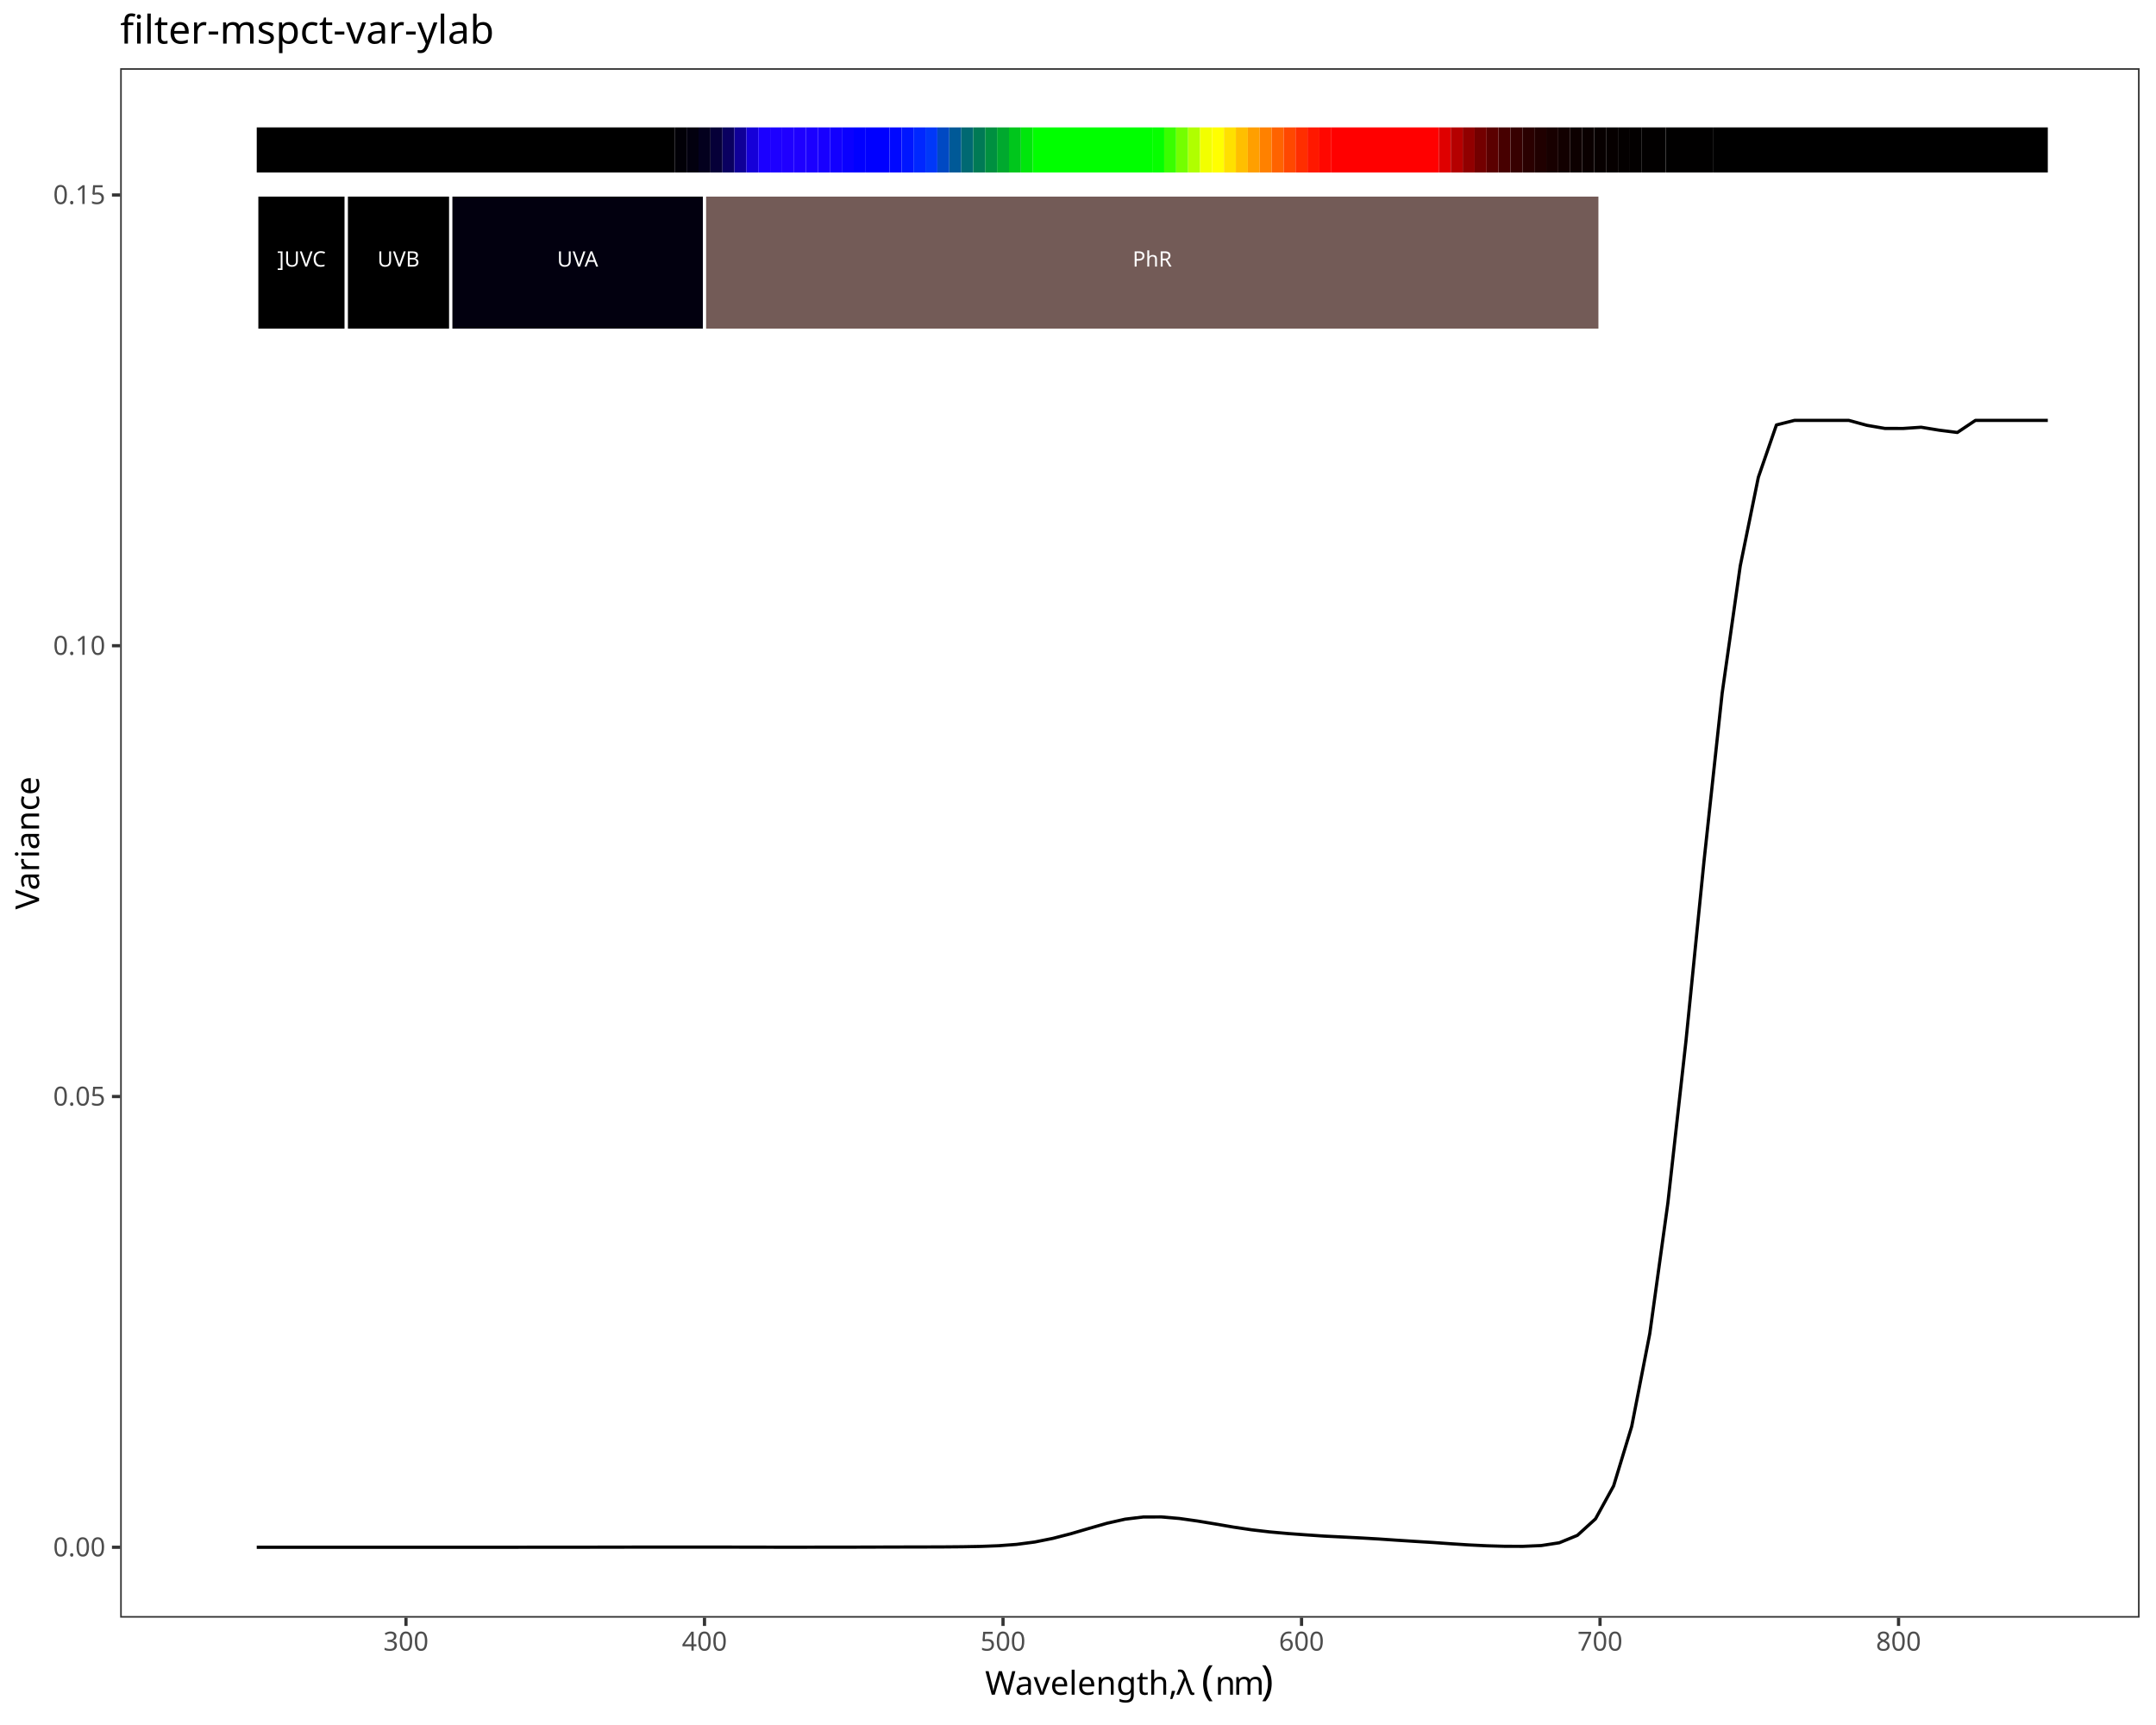
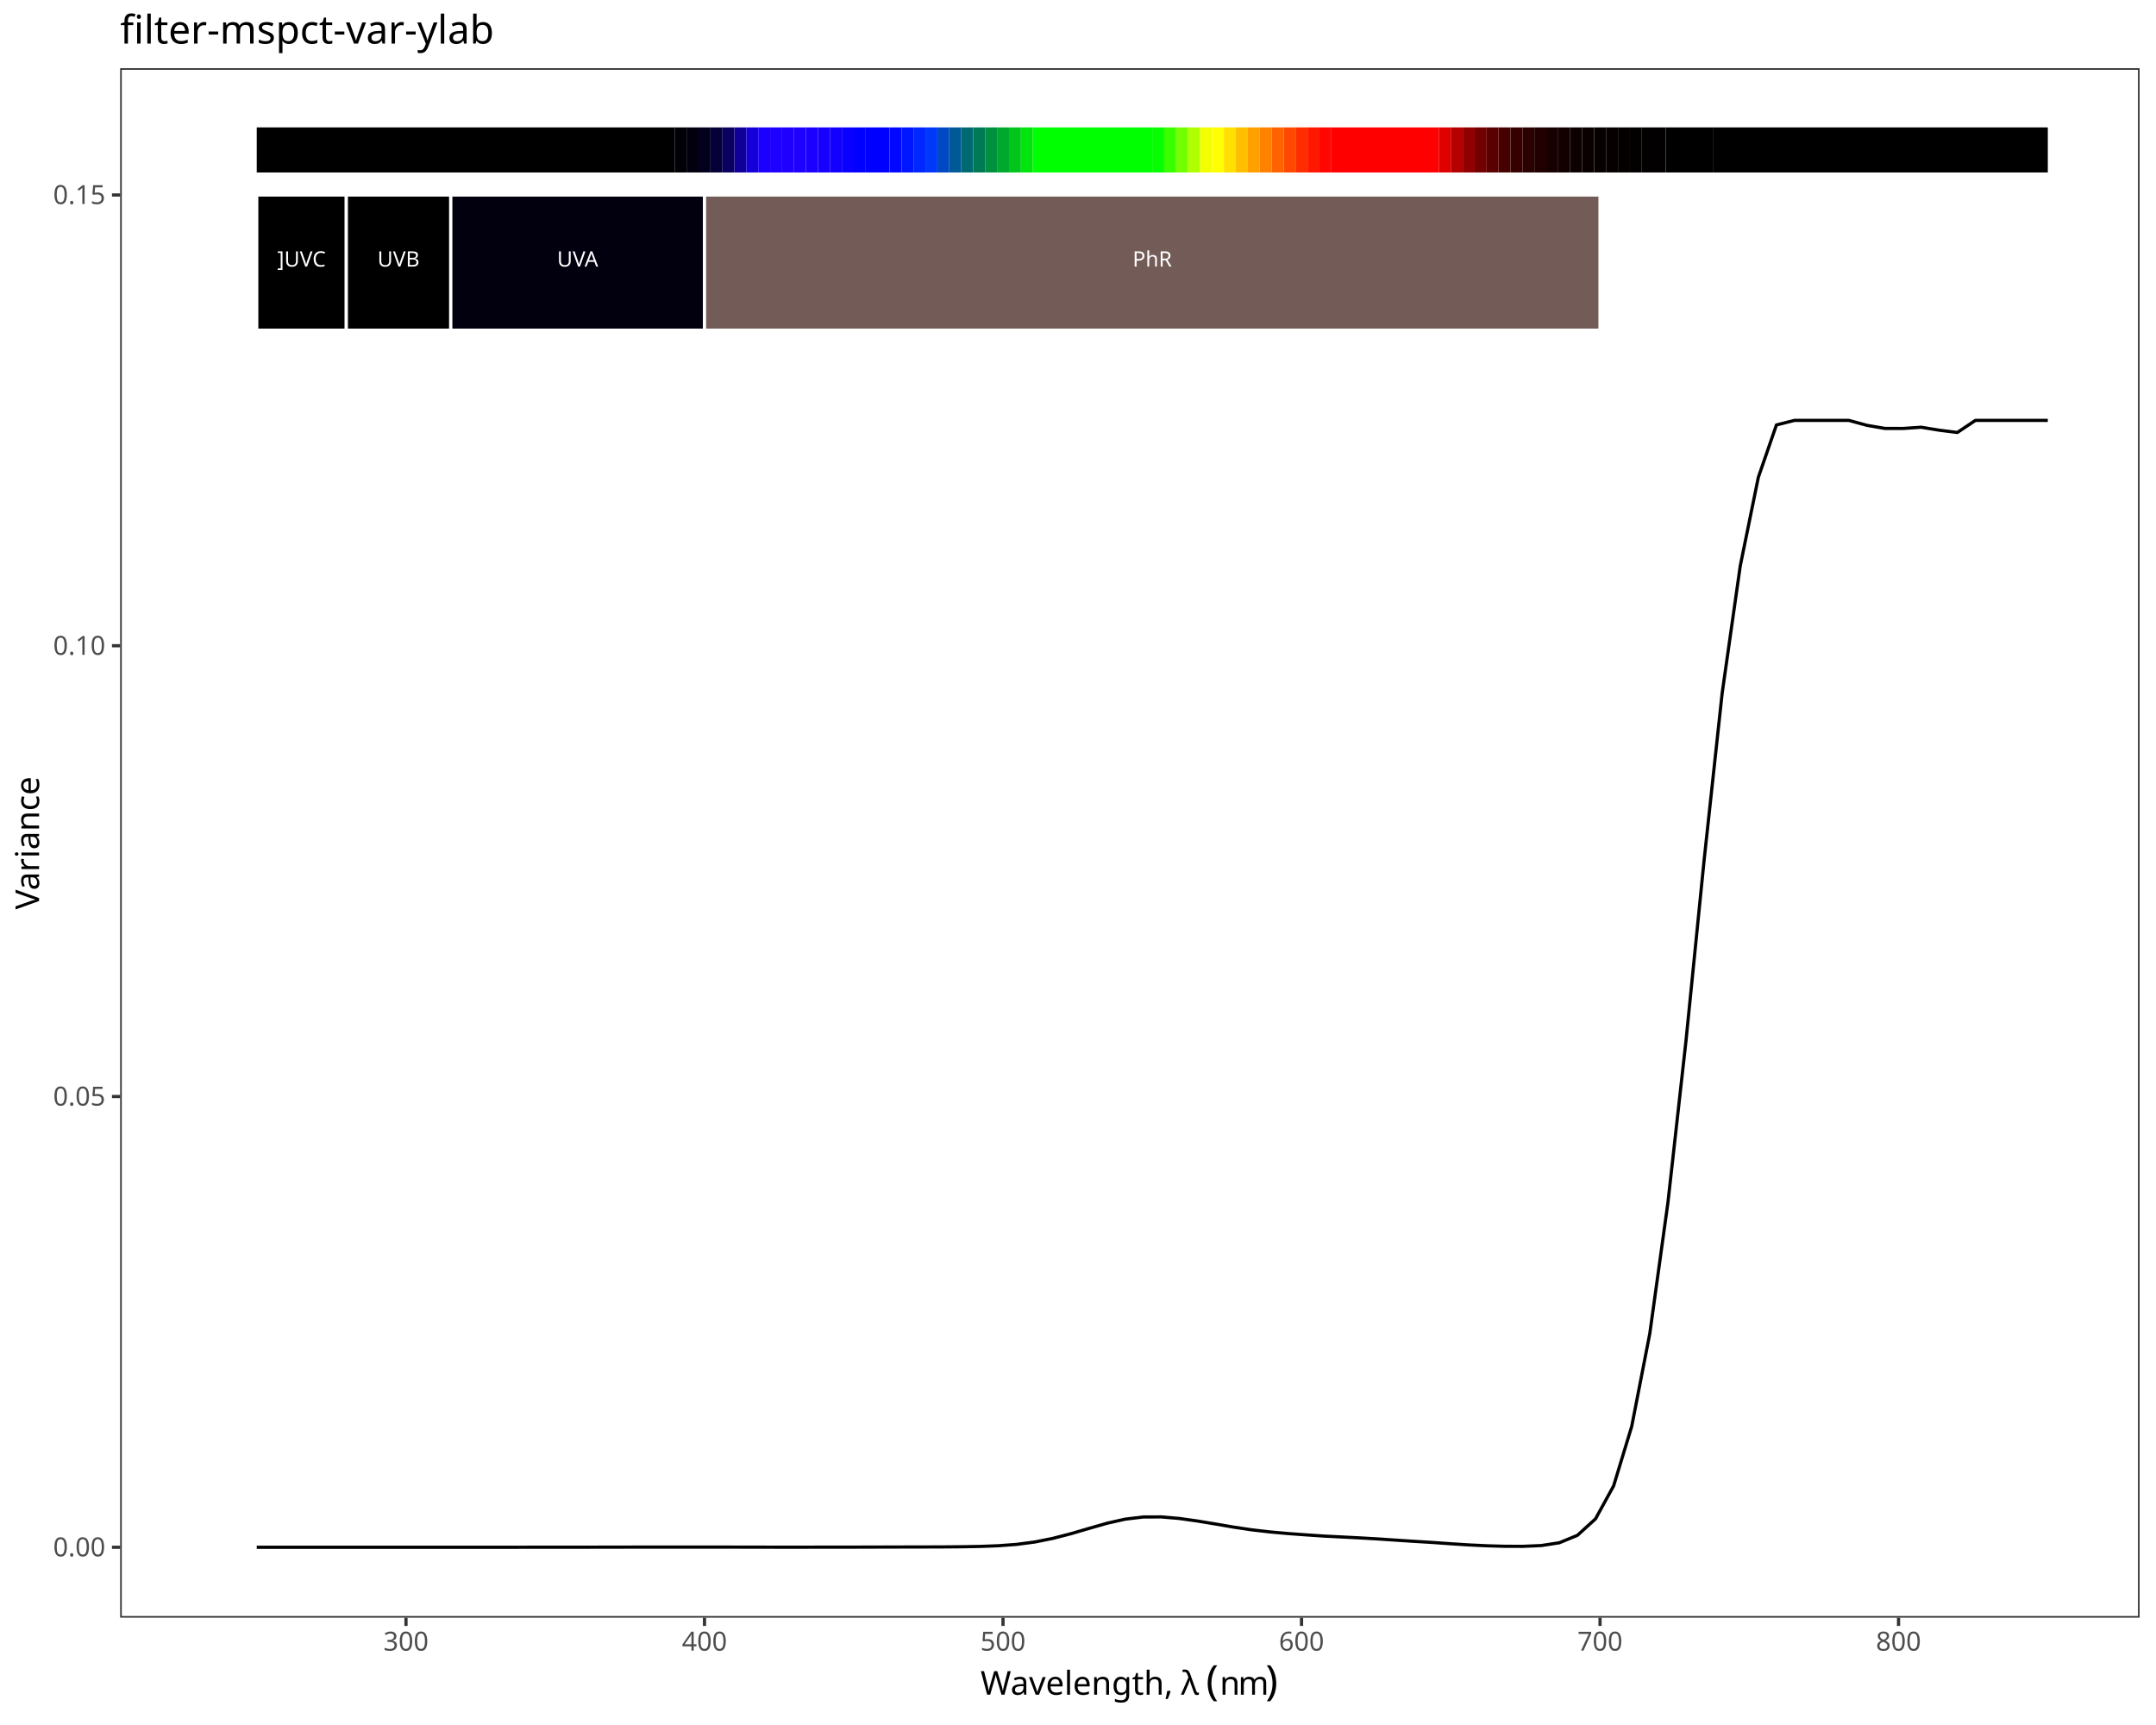
<svg xmlns="http://www.w3.org/2000/svg" class="svglite" data-engine-version="2.0" width="720.00pt" height="576.00pt" viewBox="0 0 720.00 576.00">
  <defs>
    <style type="text/css">
    .svglite line, .svglite polyline, .svglite polygon, .svglite path, .svglite rect, .svglite circle {
      fill: none;
      stroke: #000000;
      stroke-linecap: round;
      stroke-linejoin: round;
      stroke-miterlimit: 10.00;
    }
  </style>
  </defs>
  <rect width="100%" height="100%" style="stroke: none; fill: #FFFFFF;" />
  <defs>
    <clipPath id="cpMC4wMHw3MjAuMDB8MC4wMHw1NzYuMDA=">
      <rect x="0.00" y="0.00" width="720.00" height="576.00" />
    </clipPath>
  </defs>
  <g clip-path="url(#cpMC4wMHw3MjAuMDB8MC4wMHw1NzYuMDA=)">
    <rect x="0.00" y="0.00" width="720.00" height="576.00" style="stroke-width: 1.07; stroke: #FFFFFF; fill: #FFFFFF;" />
  </g>
  <defs>
    <clipPath id="cpNDAuMTN8NzE0LjUyfDIyLjc4fDU0MC4xNw==">
      <rect x="40.13" y="22.78" width="674.39" height="517.38" />
    </clipPath>
  </defs>
  <g clip-path="url(#cpNDAuMTN8NzE0LjUyfDIyLjc4fDU0MC4xNw==)">
    <rect x="40.13" y="22.78" width="674.39" height="517.38" style="stroke-width: 1.07; stroke: none; fill: #FFFFFF;" />
    <polyline points="85.74,516.65 91.78,516.65 97.82,516.65 103.87,516.65 109.91,516.65 115.95,516.65 121.99,516.65 128.03,516.65 134.07,516.65 140.12,516.65 146.16,516.65 152.20,516.65 158.24,516.65 164.28,516.65 170.32,516.65 176.37,516.64 182.41,516.64 188.45,516.63 194.49,516.63 200.53,516.62 206.57,516.61 212.62,516.60 218.66,516.59 224.70,516.59 230.74,516.59 236.78,516.59 242.82,516.60 248.87,516.61 254.91,516.62 260.95,516.63 266.99,516.63 273.03,516.62 279.07,516.62 285.12,516.61 291.16,516.59 297.20,516.58 303.24,516.56 309.28,516.55 315.32,516.53 321.37,516.48 327.41,516.37 333.45,516.14 339.49,515.69 345.53,514.90 351.57,513.69 357.62,512.13 363.66,510.36 369.70,508.63 375.74,507.27 381.78,506.54 387.82,506.52 393.87,507.04 399.91,507.89 405.95,508.89 411.99,509.93 418.03,510.83 424.07,511.53 430.12,512.07 436.16,512.51 442.20,512.92 448.24,513.22 454.28,513.53 460.32,513.88 466.37,514.29 472.41,514.68 478.45,515.05 484.49,515.48 490.53,515.87 496.57,516.16 502.62,516.33 508.66,516.34 514.70,516.08 520.74,515.15 526.78,512.67 532.82,507.17 538.87,496.16 544.91,476.31 550.95,445.31 556.99,401.70 563.03,347.62 569.07,287.42 575.12,231.45 581.16,188.96 587.20,159.38 593.24,141.90 599.28,140.37 605.32,140.37 611.37,140.37 617.41,140.37 623.45,142.02 629.49,143.06 635.53,143.07 641.57,142.66 647.62,143.65 653.66,144.41 659.70,140.37 665.74,140.37 671.78,140.37 677.82,140.37 683.87,140.37 " style="stroke-width: 1.07; stroke-linecap: butt;" />
    <rect x="85.74" y="42.54" width="139.56" height="15.05" style="stroke-width: 1.07; stroke: none; stroke-linecap: butt; stroke-linejoin: miter; fill: #000000;" />
    <rect x="225.30" y="42.54" width="3.99" height="15.05" style="stroke-width: 1.07; stroke: none; stroke-linecap: butt; stroke-linejoin: miter; fill: #010007;" />
    <rect x="229.29" y="42.54" width="3.99" height="15.05" style="stroke-width: 1.07; stroke: none; stroke-linecap: butt; stroke-linejoin: miter; fill: #02000F;" />
    <rect x="233.28" y="42.54" width="3.99" height="15.05" style="stroke-width: 1.07; stroke: none; stroke-linecap: butt; stroke-linejoin: miter; fill: #03001E;" />
    <rect x="237.27" y="42.54" width="3.99" height="15.05" style="stroke-width: 1.07; stroke: none; stroke-linecap: butt; stroke-linejoin: miter; fill: #060038;" />
    <rect x="241.25" y="42.54" width="3.99" height="15.05" style="stroke-width: 1.07; stroke: none; stroke-linecap: butt; stroke-linejoin: miter; fill: #0A0060;" />
    <rect x="245.24" y="42.54" width="3.99" height="15.05" style="stroke-width: 1.07; stroke: none; stroke-linecap: butt; stroke-linejoin: miter; fill: #100098;" />
    <rect x="249.23" y="42.54" width="3.99" height="15.05" style="stroke-width: 1.07; stroke: none; stroke-linecap: butt; stroke-linejoin: miter; fill: #1600D9;" />
    <rect x="253.22" y="42.54" width="3.99" height="15.05" style="stroke-width: 1.07; stroke: none; stroke-linecap: butt; stroke-linejoin: miter; fill: #1B00FF;" />
    <rect x="257.20" y="42.54" width="3.99" height="15.05" style="stroke-width: 1.07; stroke: none; stroke-linecap: butt; stroke-linejoin: miter; fill: #1D00FF;" />
    <rect x="261.19" y="42.54" width="3.99" height="15.05" style="stroke-width: 1.07; stroke: none; stroke-linecap: butt; stroke-linejoin: miter; fill: #1F00FF;" />
    <rect x="265.18" y="42.54" width="3.99" height="15.05" style="stroke-width: 1.07; stroke: none; stroke-linecap: butt; stroke-linejoin: miter; fill: #1E00FF;" />
    <rect x="269.17" y="42.54" width="3.99" height="15.05" style="stroke-width: 1.07; stroke: none; stroke-linecap: butt; stroke-linejoin: miter; fill: #1B00FF;" />
    <rect x="273.15" y="42.54" width="3.99" height="15.05" style="stroke-width: 1.07; stroke: none; stroke-linecap: butt; stroke-linejoin: miter; fill: #1800FF;" />
    <rect x="277.14" y="42.54" width="3.99" height="15.05" style="stroke-width: 1.07; stroke: none; stroke-linecap: butt; stroke-linejoin: miter; fill: #1200FF;" />
    <rect x="281.13" y="42.54" width="3.99" height="15.05" style="stroke-width: 1.07; stroke: none; stroke-linecap: butt; stroke-linejoin: miter; fill: #0A00FF;" />
    <rect x="285.12" y="42.54" width="3.99" height="15.05" style="stroke-width: 1.07; stroke: none; stroke-linecap: butt; stroke-linejoin: miter; fill: #0100FF;" />
    <rect x="289.10" y="42.54" width="7.98" height="15.05" style="stroke-width: 1.07; stroke: none; stroke-linecap: butt; stroke-linejoin: miter; fill: #0000FF;" />
    <rect x="297.08" y="42.54" width="3.99" height="15.05" style="stroke-width: 1.07; stroke: none; stroke-linecap: butt; stroke-linejoin: miter; fill: #0008FF;" />
    <rect x="301.07" y="42.54" width="3.99" height="15.05" style="stroke-width: 1.07; stroke: none; stroke-linecap: butt; stroke-linejoin: miter; fill: #0016FF;" />
    <rect x="305.05" y="42.54" width="3.99" height="15.05" style="stroke-width: 1.07; stroke: none; stroke-linecap: butt; stroke-linejoin: miter; fill: #0027FF;" />
    <rect x="309.04" y="42.54" width="3.99" height="15.05" style="stroke-width: 1.07; stroke: none; stroke-linecap: butt; stroke-linejoin: miter; fill: #0038F9;" />
    <rect x="313.03" y="42.54" width="3.99" height="15.05" style="stroke-width: 1.07; stroke: none; stroke-linecap: butt; stroke-linejoin: miter; fill: #0049C3;" />
    <rect x="317.02" y="42.54" width="3.99" height="15.05" style="stroke-width: 1.07; stroke: none; stroke-linecap: butt; stroke-linejoin: miter; fill: #005997;" />
    <rect x="321.00" y="42.54" width="3.99" height="15.05" style="stroke-width: 1.07; stroke: none; stroke-linecap: butt; stroke-linejoin: miter; fill: #006972;" />
    <rect x="324.99" y="42.54" width="3.99" height="15.05" style="stroke-width: 1.07; stroke: none; stroke-linecap: butt; stroke-linejoin: miter; fill: #007A55;" />
    <rect x="328.98" y="42.54" width="3.99" height="15.05" style="stroke-width: 1.07; stroke: none; stroke-linecap: butt; stroke-linejoin: miter; fill: #009040;" />
    <rect x="332.97" y="42.54" width="3.99" height="15.05" style="stroke-width: 1.07; stroke: none; stroke-linecap: butt; stroke-linejoin: miter; fill: #00A92E;" />
    <rect x="336.95" y="42.54" width="3.99" height="15.05" style="stroke-width: 1.07; stroke: none; stroke-linecap: butt; stroke-linejoin: miter; fill: #00C61C;" />
    <rect x="340.94" y="42.54" width="3.99" height="15.05" style="stroke-width: 1.07; stroke: none; stroke-linecap: butt; stroke-linejoin: miter; fill: #00E60C;" />
    <rect x="344.93" y="42.54" width="39.88" height="15.05" style="stroke-width: 1.07; stroke: none; stroke-linecap: butt; stroke-linejoin: miter; fill: #00FF00;" />
    <rect x="384.80" y="42.54" width="3.99" height="15.05" style="stroke-width: 1.07; stroke: none; stroke-linecap: butt; stroke-linejoin: miter; fill: #06FF00;" />
    <rect x="388.79" y="42.54" width="3.99" height="15.05" style="stroke-width: 1.07; stroke: none; stroke-linecap: butt; stroke-linejoin: miter; fill: #3AFF00;" />
    <rect x="392.78" y="42.54" width="3.99" height="15.05" style="stroke-width: 1.07; stroke: none; stroke-linecap: butt; stroke-linejoin: miter; fill: #74FF00;" />
    <rect x="396.77" y="42.54" width="3.99" height="15.05" style="stroke-width: 1.07; stroke: none; stroke-linecap: butt; stroke-linejoin: miter; fill: #B0FF00;" />
    <rect x="400.75" y="42.54" width="3.99" height="15.05" style="stroke-width: 1.07; stroke: none; stroke-linecap: butt; stroke-linejoin: miter; fill: #F2FF00;" />
    <rect x="404.74" y="42.54" width="3.99" height="15.05" style="stroke-width: 1.07; stroke: none; stroke-linecap: butt; stroke-linejoin: miter; fill: #FFFF00;" />
    <rect x="408.73" y="42.54" width="3.99" height="15.05" style="stroke-width: 1.07; stroke: none; stroke-linecap: butt; stroke-linejoin: miter; fill: #FFE000;" />
    <rect x="412.72" y="42.54" width="3.99" height="15.05" style="stroke-width: 1.07; stroke: none; stroke-linecap: butt; stroke-linejoin: miter; fill: #FFBF00;" />
    <rect x="416.70" y="42.54" width="3.99" height="15.05" style="stroke-width: 1.07; stroke: none; stroke-linecap: butt; stroke-linejoin: miter; fill: #FF9F00;" />
    <rect x="420.69" y="42.54" width="3.99" height="15.05" style="stroke-width: 1.07; stroke: none; stroke-linecap: butt; stroke-linejoin: miter; fill: #FF8100;" />
    <rect x="424.68" y="42.54" width="3.99" height="15.05" style="stroke-width: 1.07; stroke: none; stroke-linecap: butt; stroke-linejoin: miter; fill: #FF6300;" />
    <rect x="428.67" y="42.54" width="3.99" height="15.05" style="stroke-width: 1.07; stroke: none; stroke-linecap: butt; stroke-linejoin: miter; fill: #FF4800;" />
    <rect x="432.65" y="42.54" width="3.99" height="15.05" style="stroke-width: 1.07; stroke: none; stroke-linecap: butt; stroke-linejoin: miter; fill: #FF2E00;" />
    <rect x="436.64" y="42.54" width="3.99" height="15.05" style="stroke-width: 1.07; stroke: none; stroke-linecap: butt; stroke-linejoin: miter; fill: #FF1800;" />
    <rect x="440.63" y="42.54" width="3.99" height="15.05" style="stroke-width: 1.07; stroke: none; stroke-linecap: butt; stroke-linejoin: miter; fill: #FF0700;" />
    <rect x="444.62" y="42.54" width="35.89" height="15.05" style="stroke-width: 1.07; stroke: none; stroke-linecap: butt; stroke-linejoin: miter; fill: #FF0000;" />
    <rect x="480.50" y="42.54" width="3.99" height="15.05" style="stroke-width: 1.07; stroke: none; stroke-linecap: butt; stroke-linejoin: miter; fill: #DF0000;" />
    <rect x="484.49" y="42.54" width="3.99" height="15.05" style="stroke-width: 1.07; stroke: none; stroke-linecap: butt; stroke-linejoin: miter; fill: #B50000;" />
    <rect x="488.48" y="42.54" width="3.99" height="15.05" style="stroke-width: 1.07; stroke: none; stroke-linecap: butt; stroke-linejoin: miter; fill: #910000;" />
    <rect x="492.47" y="42.54" width="3.99" height="15.05" style="stroke-width: 1.07; stroke: none; stroke-linecap: butt; stroke-linejoin: miter; fill: #730000;" />
    <rect x="496.45" y="42.54" width="3.99" height="15.05" style="stroke-width: 1.07; stroke: none; stroke-linecap: butt; stroke-linejoin: miter; fill: #5B0000;" />
    <rect x="500.44" y="42.54" width="3.99" height="15.05" style="stroke-width: 1.07; stroke: none; stroke-linecap: butt; stroke-linejoin: miter; fill: #470000;" />
    <rect x="504.43" y="42.54" width="3.99" height="15.05" style="stroke-width: 1.07; stroke: none; stroke-linecap: butt; stroke-linejoin: miter; fill: #370000;" />
    <rect x="508.42" y="42.54" width="3.99" height="15.05" style="stroke-width: 1.07; stroke: none; stroke-linecap: butt; stroke-linejoin: miter; fill: #2A0000;" />
    <rect x="512.40" y="42.54" width="3.99" height="15.05" style="stroke-width: 1.07; stroke: none; stroke-linecap: butt; stroke-linejoin: miter; fill: #200000;" />
    <rect x="516.39" y="42.54" width="3.99" height="15.05" style="stroke-width: 1.07; stroke: none; stroke-linecap: butt; stroke-linejoin: miter; fill: #180000;" />
    <rect x="520.38" y="42.54" width="3.99" height="15.05" style="stroke-width: 1.07; stroke: none; stroke-linecap: butt; stroke-linejoin: miter; fill: #120000;" />
    <rect x="524.37" y="42.54" width="3.99" height="15.05" style="stroke-width: 1.07; stroke: none; stroke-linecap: butt; stroke-linejoin: miter; fill: #0D0000;" />
    <rect x="528.35" y="42.54" width="3.99" height="15.05" style="stroke-width: 1.07; stroke: none; stroke-linecap: butt; stroke-linejoin: miter; fill: #0A0000;" />
    <rect x="532.34" y="42.54" width="3.99" height="15.05" style="stroke-width: 1.07; stroke: none; stroke-linecap: butt; stroke-linejoin: miter; fill: #070000;" />
    <rect x="536.33" y="42.54" width="3.99" height="15.05" style="stroke-width: 1.07; stroke: none; stroke-linecap: butt; stroke-linejoin: miter; fill: #060000;" />
    <rect x="540.32" y="42.54" width="3.99" height="15.05" style="stroke-width: 1.07; stroke: none; stroke-linecap: butt; stroke-linejoin: miter; fill: #040000;" />
    <rect x="544.30" y="42.54" width="3.99" height="15.05" style="stroke-width: 1.07; stroke: none; stroke-linecap: butt; stroke-linejoin: miter; fill: #030000;" />
    <rect x="548.29" y="42.54" width="7.98" height="15.05" style="stroke-width: 1.07; stroke: none; stroke-linecap: butt; stroke-linejoin: miter; fill: #020000;" />
    <rect x="556.27" y="42.54" width="15.95" height="15.05" style="stroke-width: 1.07; stroke: none; stroke-linecap: butt; stroke-linejoin: miter; fill: #010000;" />
    <rect x="572.22" y="42.54" width="111.65" height="15.05" style="stroke-width: 1.07; stroke: none; stroke-linecap: butt; stroke-linejoin: miter; fill: #000000;" />
    <rect x="85.74" y="65.11" width="29.91" height="45.15" style="stroke-width: 1.07; stroke: #FFFFFF; stroke-linecap: butt; stroke-linejoin: miter; fill: #000000;" />
    <rect x="115.65" y="65.11" width="34.89" height="45.15" style="stroke-width: 1.07; stroke: #FFFFFF; stroke-linecap: butt; stroke-linejoin: miter; fill: #000000;" />
    <rect x="150.54" y="65.11" width="84.73" height="45.15" style="stroke-width: 1.07; stroke: #FFFFFF; stroke-linecap: butt; stroke-linejoin: miter; fill: #02000F;" />
    <rect x="235.27" y="65.11" width="299.06" height="45.15" style="stroke-width: 1.07; stroke: #FFFFFF; stroke-linecap: butt; stroke-linejoin: miter; fill: #735B57;" />
    <text x="100.69" y="89.01" text-anchor="middle" style="font-size: 7.11px; fill: #FFFFFF; font-family: sans;" textLength="17.00px" lengthAdjust="spacingAndGlyphs">]UVC</text>
    <text x="133.09" y="89.01" text-anchor="middle" style="font-size: 7.11px; fill: #FFFFFF; font-family: sans;" textLength="14.63px" lengthAdjust="spacingAndGlyphs">UVB</text>
    <text x="192.90" y="89.01" text-anchor="middle" style="font-size: 7.11px; fill: #FFFFFF; font-family: sans;" textLength="14.63px" lengthAdjust="spacingAndGlyphs">UVA</text>
    <text x="384.80" y="89.01" text-anchor="middle" style="font-size: 7.11px; fill: #FFFFFF; font-family: sans;" textLength="13.84px" lengthAdjust="spacingAndGlyphs">PhR</text>
    <rect x="40.13" y="22.78" width="674.39" height="517.38" style="stroke-width: 1.07; stroke: #333333;" />
  </g>
  <g clip-path="url(#cpMC4wMHw3MjAuMDB8MC4wMHw1NzYuMDA=)">
    <text x="35.20" y="519.68" text-anchor="end" style="font-size: 8.80px; fill: #4D4D4D; font-family: sans;" textLength="17.13px" lengthAdjust="spacingAndGlyphs">0.00</text>
    <text x="35.20" y="369.16" text-anchor="end" style="font-size: 8.80px; fill: #4D4D4D; font-family: sans;" textLength="17.13px" lengthAdjust="spacingAndGlyphs">0.05</text>
    <text x="35.20" y="218.65" text-anchor="end" style="font-size: 8.80px; fill: #4D4D4D; font-family: sans;" textLength="17.13px" lengthAdjust="spacingAndGlyphs">0.10</text>
    <text x="35.20" y="68.13" text-anchor="end" style="font-size: 8.80px; fill: #4D4D4D; font-family: sans;" textLength="17.13px" lengthAdjust="spacingAndGlyphs">0.15</text>
    <polyline points="37.39,516.65 40.13,516.65 " style="stroke-width: 1.07; stroke: #333333; stroke-linecap: butt;" />
    <polyline points="37.39,366.14 40.13,366.14 " style="stroke-width: 1.07; stroke: #333333; stroke-linecap: butt;" />
    <polyline points="37.39,215.62 40.13,215.62 " style="stroke-width: 1.07; stroke: #333333; stroke-linecap: butt;" />
    <polyline points="37.39,65.11 40.13,65.11 " style="stroke-width: 1.07; stroke: #333333; stroke-linecap: butt;" />
    <polyline points="135.58,542.91 135.58,540.17 " style="stroke-width: 1.07; stroke: #333333; stroke-linecap: butt;" />
    <polyline points="235.27,542.91 235.27,540.17 " style="stroke-width: 1.07; stroke: #333333; stroke-linecap: butt;" />
    <polyline points="334.96,542.91 334.96,540.17 " style="stroke-width: 1.07; stroke: #333333; stroke-linecap: butt;" />
    <polyline points="434.65,542.91 434.65,540.17 " style="stroke-width: 1.07; stroke: #333333; stroke-linecap: butt;" />
    <polyline points="534.33,542.91 534.33,540.17 " style="stroke-width: 1.07; stroke: #333333; stroke-linecap: butt;" />
    <polyline points="634.02,542.91 634.02,540.17 " style="stroke-width: 1.07; stroke: #333333; stroke-linecap: butt;" />
    <text x="135.58" y="551.16" text-anchor="middle" style="font-size: 8.80px; fill: #4D4D4D; font-family: sans;" textLength="14.68px" lengthAdjust="spacingAndGlyphs">300</text>
    <text x="235.27" y="551.16" text-anchor="middle" style="font-size: 8.80px; fill: #4D4D4D; font-family: sans;" textLength="14.68px" lengthAdjust="spacingAndGlyphs">400</text>
    <text x="334.96" y="551.16" text-anchor="middle" style="font-size: 8.80px; fill: #4D4D4D; font-family: sans;" textLength="14.68px" lengthAdjust="spacingAndGlyphs">500</text>
    <text x="434.65" y="551.16" text-anchor="middle" style="font-size: 8.80px; fill: #4D4D4D; font-family: sans;" textLength="14.68px" lengthAdjust="spacingAndGlyphs">600</text>
    <text x="534.33" y="551.16" text-anchor="middle" style="font-size: 8.80px; fill: #4D4D4D; font-family: sans;" textLength="14.68px" lengthAdjust="spacingAndGlyphs">700</text>
    <text x="634.02" y="551.16" text-anchor="middle" style="font-size: 8.80px; fill: #4D4D4D; font-family: sans;" textLength="14.68px" lengthAdjust="spacingAndGlyphs">800</text>
-     <text x="328.98" y="565.89" style="font-size: 11.00px; font-family: sans;" textLength="61.15px" lengthAdjust="spacingAndGlyphs">Wavelength,</text>
-     <text x="390.13" y="565.89" style="font-size: 11.00px; font-family: sans;" textLength="2.75px" lengthAdjust="spacingAndGlyphs"> </text>
-     <text x="392.88" y="565.89" style="font-size: 11.00px; font-family: sans;" textLength="5.60px" lengthAdjust="spacingAndGlyphs">λ</text>
-     <text x="398.49" y="565.89" style="font-size: 11.00px; font-family: sans;" textLength="2.75px" lengthAdjust="spacingAndGlyphs"> </text>
-     <text x="401.24" y="565.89" style="font-size: 13.75px; font-family: sans;" textLength="4.58px" lengthAdjust="spacingAndGlyphs">(</text>
-     <text x="405.82" y="565.89" style="font-size: 11.00px; font-family: sans;" textLength="6.12px" lengthAdjust="spacingAndGlyphs">n</text>
-     <text x="411.93" y="565.89" style="font-size: 11.00px; font-family: sans;" textLength="9.17px" lengthAdjust="spacingAndGlyphs">m</text>
-     <text x="421.10" y="565.89" style="font-size: 13.75px; font-family: sans;" textLength="4.57px" lengthAdjust="spacingAndGlyphs">)</text>
+     <text x="327.45" y="565.89" style="font-size: 11.00px; font-family: sans;" textLength="64.20px" lengthAdjust="spacingAndGlyphs">Wavelength, </text>
+     <text x="391.66" y="565.89" style="font-size: 11.00px; font-family: sans;" textLength="2.75px" lengthAdjust="spacingAndGlyphs"> </text>
+     <text x="394.41" y="565.89" style="font-size: 11.00px; font-family: sans;" textLength="5.60px" lengthAdjust="spacingAndGlyphs">λ</text>
+     <text x="400.01" y="565.89" style="font-size: 11.00px; font-family: sans;" textLength="2.75px" lengthAdjust="spacingAndGlyphs"> </text>
+     <text x="402.77" y="565.89" style="font-size: 13.75px; font-family: sans;" textLength="4.58px" lengthAdjust="spacingAndGlyphs">(</text>
+     <text x="407.34" y="565.89" style="font-size: 11.00px; font-family: sans;" textLength="6.12px" lengthAdjust="spacingAndGlyphs">n</text>
+     <text x="413.46" y="565.89" style="font-size: 11.00px; font-family: sans;" textLength="9.17px" lengthAdjust="spacingAndGlyphs">m</text>
+     <text x="422.63" y="565.89" style="font-size: 13.75px; font-family: sans;" textLength="4.57px" lengthAdjust="spacingAndGlyphs">)</text>
    <text transform="translate(13.05,281.48) rotate(-90)" text-anchor="middle" style="font-size: 11.00px; font-family: sans;" textLength="43.42px" lengthAdjust="spacingAndGlyphs">Variance</text>
    <text x="40.13" y="14.56" style="font-size: 13.20px; font-family: sans;" textLength="115.90px" lengthAdjust="spacingAndGlyphs">filter-mspct-var-ylab</text>
  </g>
</svg>
